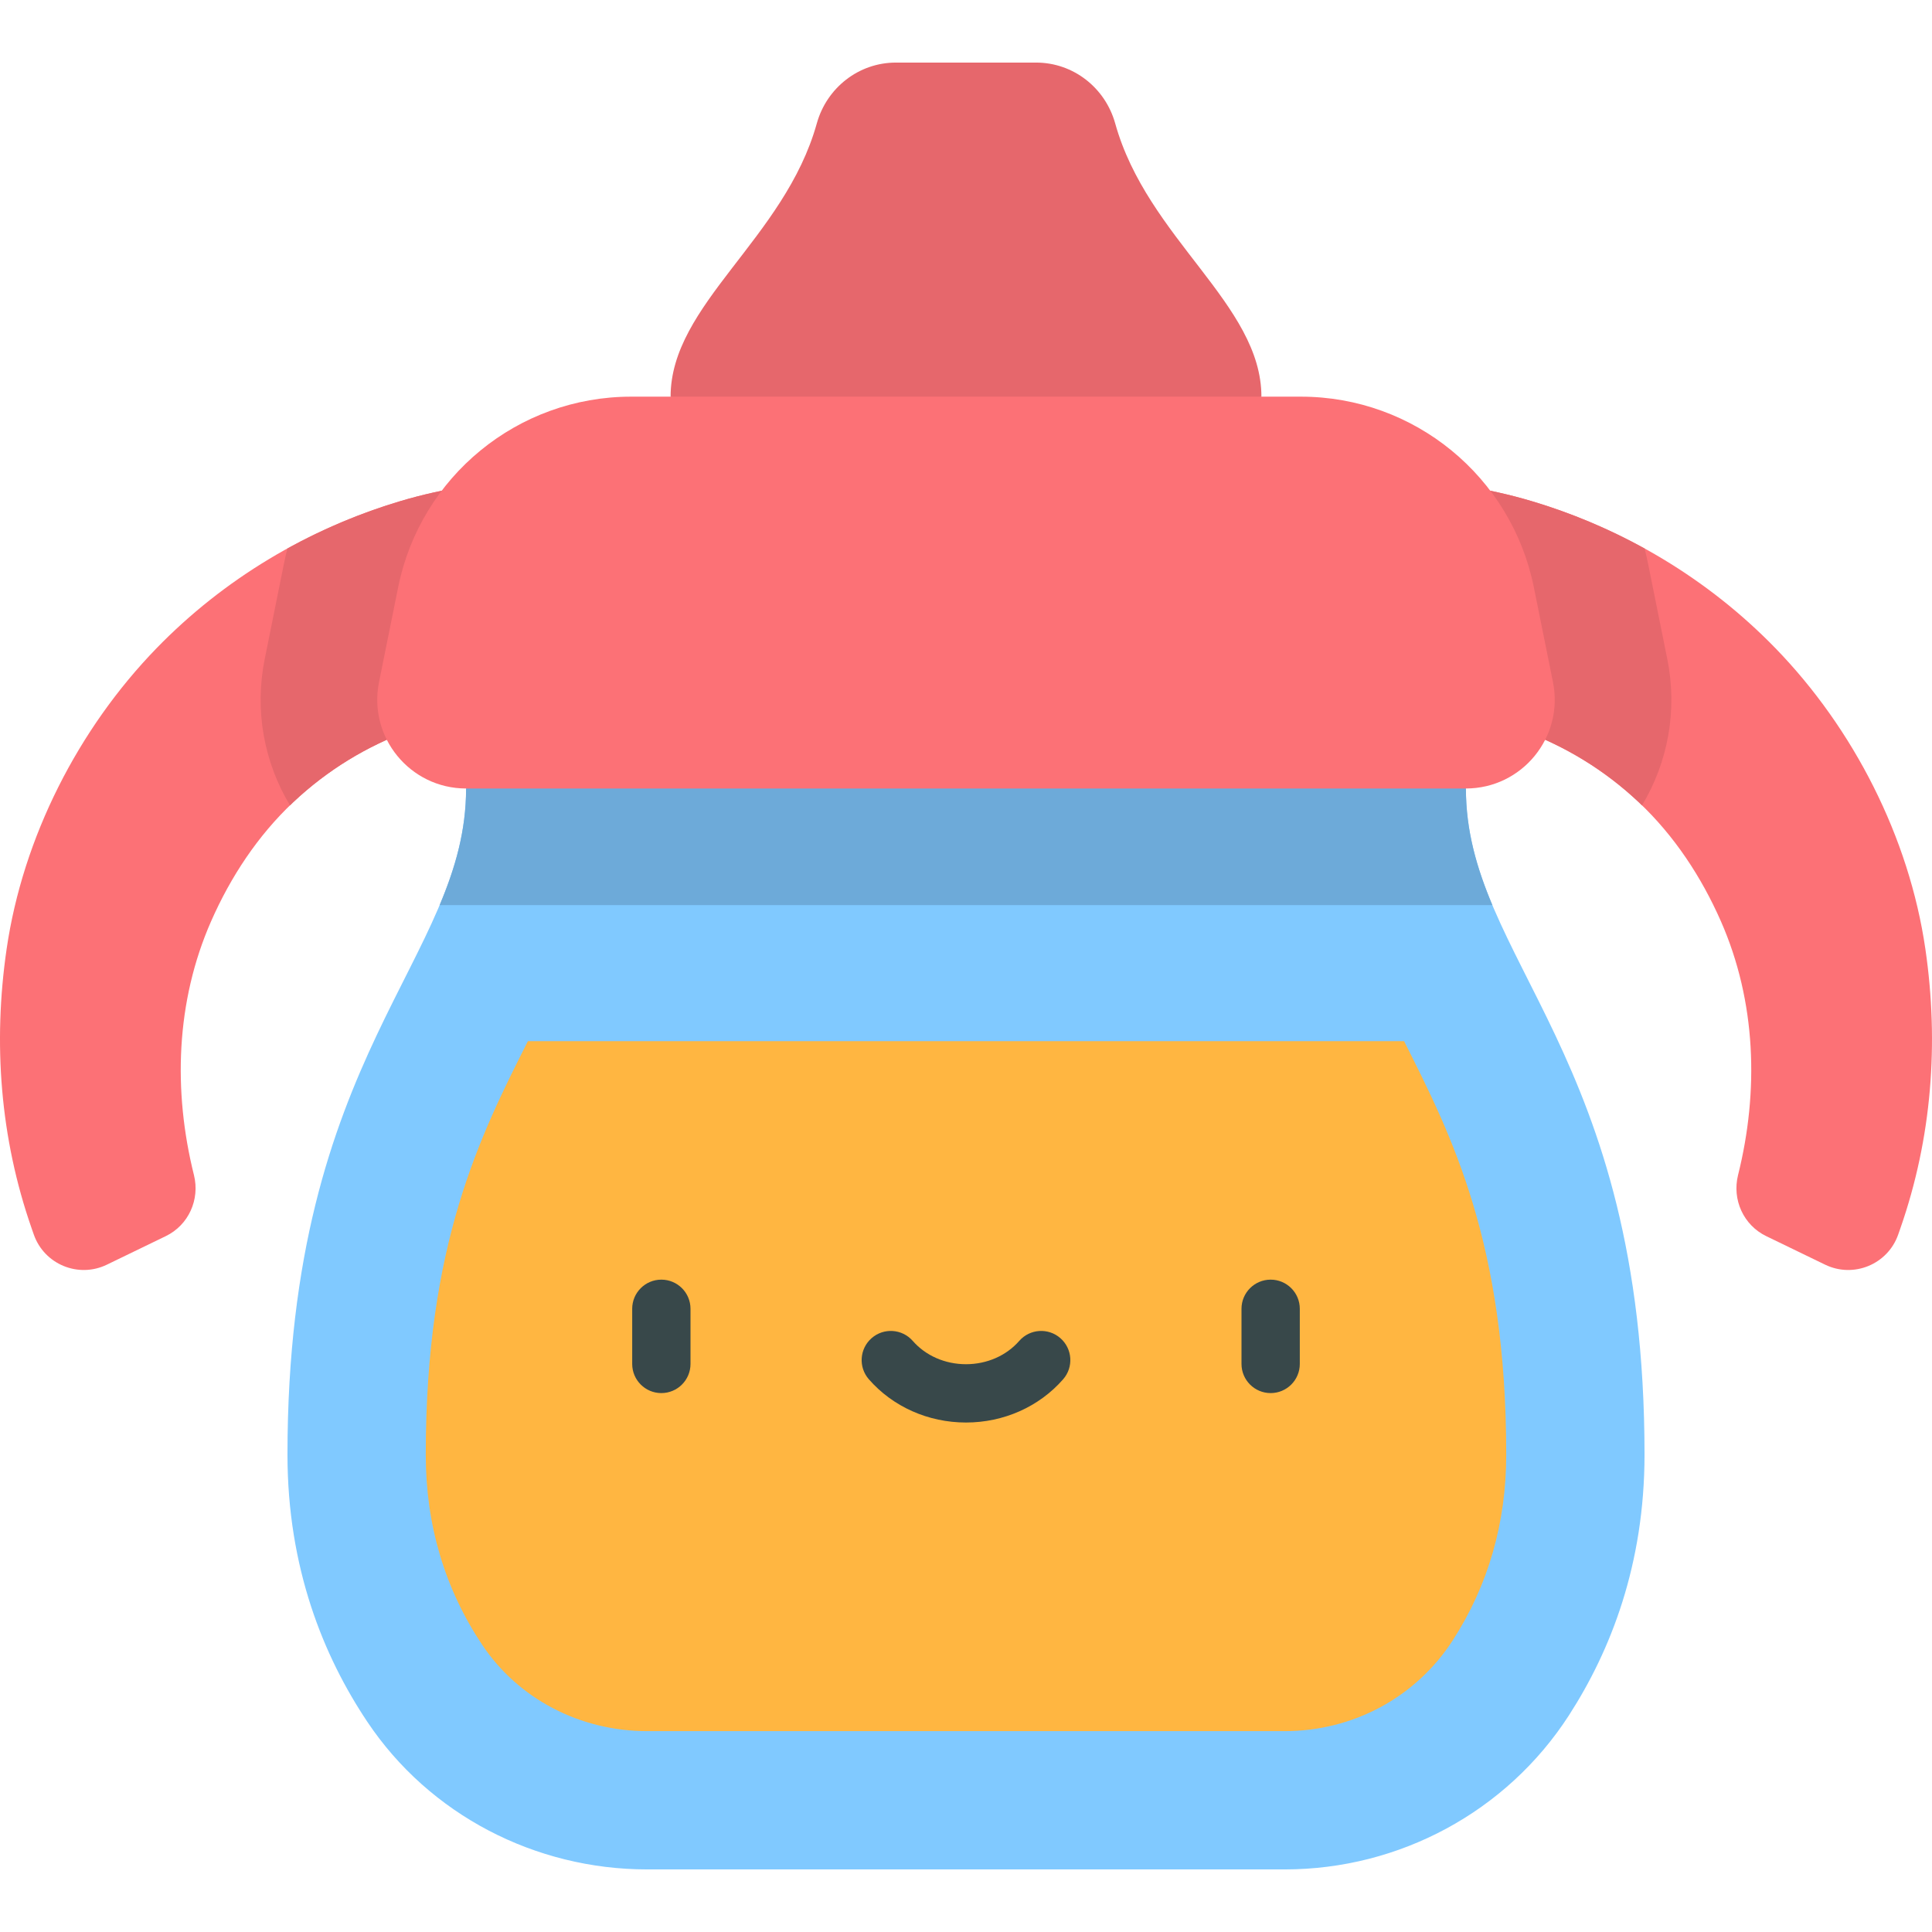
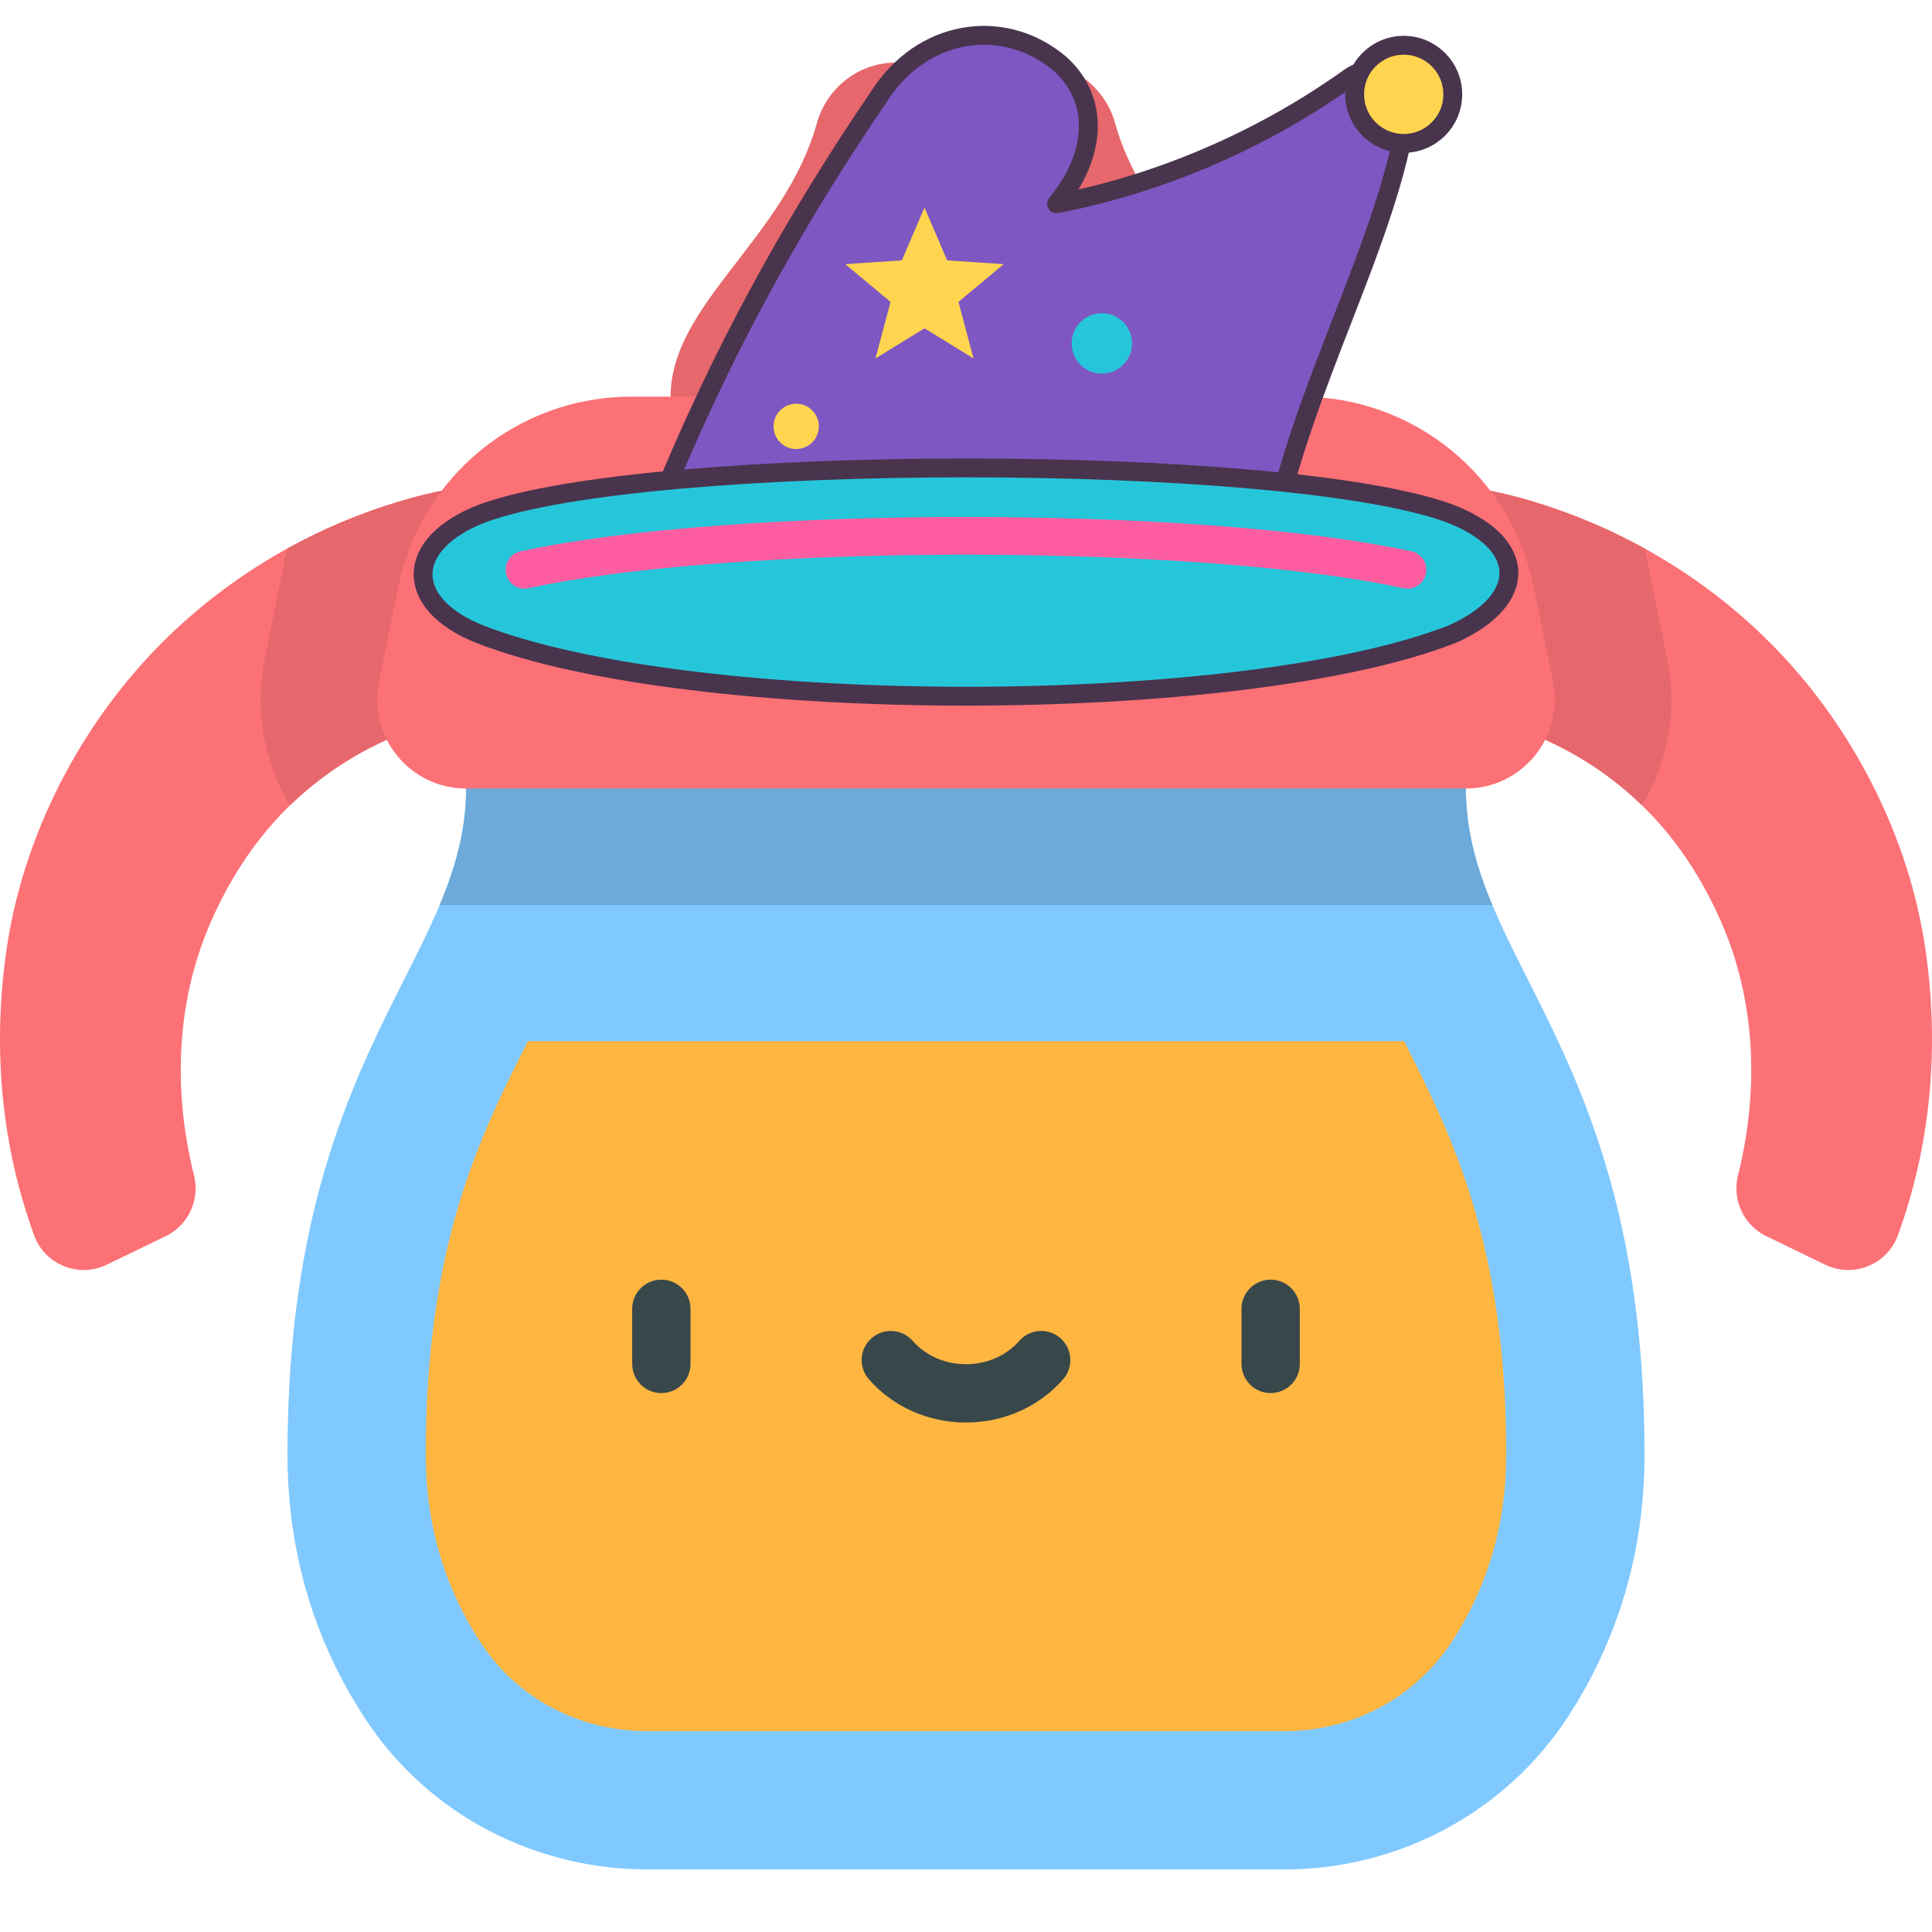
<svg xmlns="http://www.w3.org/2000/svg" version="1.1" id="Capa_1" x="0px" y="0px" viewBox="0 0 511.999 511.999" style="enable-background:new 0 0 511.999 511.999;" xml:space="preserve">
  <path style="fill:#E6676C;" d="M295.543,32.719c-2.639-9.479-11.13-16.134-20.969-16.134h-37.148c-9.84,0-18.33,6.655-20.969,16.134  c-8.503,30.539-38.742,47.901-38.742,72.4l78.286,51.918l78.286-51.918C334.285,80.621,304.045,63.258,295.543,32.719z" />
  <g>
    <path style="fill:#FC7176;" d="M145.216,126.588c0,0-0.968,0.063-2.783,0.181c-12.325,0.803-24.579,2.515-36.436,6.064   c-24.435,7.314-46.691,20.619-64.478,38.919c-20.771,21.37-35.457,50.184-39.764,79.739c-3.636,24.945-1.712,50.119,6.612,73.985   c0.071,0.205,0.284,0.818,0.593,1.697c2.776,7.907,11.82,11.631,19.361,7.978l15.617-7.566c6.035-2.924,9.082-9.687,7.459-16.192   c-5.556-22.252-4.813-45.986,4.553-67.263c5.183-11.773,12.335-22.637,21.717-31.495c18.236-17.216,41.876-25.202,66.694-25.154   c1.818,0.003,2.788,0.005,2.788,0.005L145.216,126.588z" />
    <path style="fill:#FC7176;" d="M366.783,126.588c0,0,0.968,0.063,2.783,0.181c12.325,0.803,24.579,2.515,36.436,6.064   c24.435,7.314,46.691,20.619,64.478,38.919c20.771,21.37,35.457,50.184,39.764,79.739c3.635,24.945,1.712,50.119-6.612,73.985   c-0.071,0.205-0.284,0.818-0.593,1.697c-2.776,7.907-11.82,11.631-19.361,7.978l-15.617-7.566   c-6.035-2.924-9.082-9.687-7.458-16.192c5.556-22.252,4.813-45.986-4.553-67.263c-5.183-11.773-12.335-22.637-21.717-31.495   c-18.236-17.216-41.876-25.202-66.694-25.154c-1.818,0.003-2.788,0.005-2.788,0.005L366.783,126.588z" />
  </g>
  <path style="fill:#80C9FF;" d="M255.999,157.038l132.482,51.918c0,45.646,47.333,69.728,47.333,176.522  c0,29.102-8.965,51.98-20.067,69.155c-16.491,25.51-44.914,40.781-75.29,40.781H171.515c-29.673,0-57.697-14.468-74.184-39.139  c-11.595-17.349-21.147-40.758-21.147-70.796c0-106.794,47.333-130.875,47.333-176.522L255.999,157.038z" />
  <g>
    <path style="fill:#E6676C;" d="M369.567,126.769c-1.815-0.118-2.783-0.181-2.783-0.181l-1.933,60.899c0,0,0.969-0.002,2.788-0.005   c24.818-0.048,48.458,7.937,66.694,25.154c0.278,0.263,0.535,0.543,0.809,0.809c6.969-11.57,9.423-25.322,6.709-38.786   l-5.066-25.122c-0.283-1.404-0.6-2.795-0.944-4.173c-9.434-5.208-19.434-9.416-29.836-12.529   C394.145,129.284,381.892,127.572,369.567,126.769z" />
    <path style="fill:#E6676C;" d="M147.148,187.488l-1.933-60.899c0,0-0.968,0.063-2.783,0.181   c-12.325,0.803-24.579,2.515-36.436,6.064c-10.401,3.113-20.402,7.323-29.836,12.529c-0.344,1.378-0.66,2.769-0.944,4.173   l-5.065,25.122c-2.716,13.464-0.262,27.216,6.708,38.785c0.274-0.266,0.531-0.546,0.809-0.808   c18.236-17.216,41.876-25.202,66.694-25.154C146.179,187.486,147.148,187.488,147.148,187.488z" />
  </g>
  <path style="fill:#6DAAD9;" d="M388.482,208.956l-132.482-51.918l-132.482,51.918c0,11.074-2.791,20.881-7.01,30.905h278.985  C391.272,229.837,388.482,220.032,388.482,208.956z" />
  <path style="fill:#FC7176;" d="M411.553,180.768l-5.066-25.123c-5.927-29.389-31.751-50.526-61.733-50.526h-177.51  c-29.981,0-55.805,21.136-61.733,50.526l-5.066,25.123c-2.939,14.574,8.203,28.189,23.071,28.189H388.48  C403.349,208.956,414.492,195.342,411.553,180.768z" />
  <path style="fill:#FFB641;" d="M372.102,275.919c12.688,25.169,27.068,53.697,27.068,109.56c0,18.114-4.777,34.688-14.198,49.261  c-9.726,15.047-26.367,24.029-44.514,24.029H171.515c-17.81,0-34.153-8.543-43.718-22.855  c-9.932-14.862-14.969-31.831-14.969-50.435c0-55.863,14.38-84.389,27.067-109.56h232.206V275.919z" />
  <g>
    <path style="fill:#38484A;" d="M175.264,369.182c-4.267,0-7.726-3.459-7.726-7.726v-14.612c0-4.267,3.459-7.726,7.726-7.726   c4.267,0,7.726,3.459,7.726,7.726v14.612C182.99,365.723,179.531,369.182,175.264,369.182z" />
    <path style="fill:#38484A;" d="M336.735,369.182c-4.267,0-7.726-3.459-7.726-7.726v-14.612c0-4.267,3.459-7.726,7.726-7.726   s7.726,3.459,7.726,7.726v14.612C344.461,365.723,341.002,369.182,336.735,369.182z" />
    <path style="fill:#38484A;" d="M255.999,376.982c-9.996,0-19.38-4.176-25.744-11.458c-2.808-3.213-2.481-8.094,0.732-10.902   s8.094-2.481,10.902,0.732c3.429,3.924,8.572,6.175,14.109,6.175s10.679-2.251,14.109-6.175c2.808-3.213,7.689-3.541,10.902-0.732   c3.213,2.808,3.541,7.689,0.732,10.902C275.379,372.805,265.995,376.982,255.999,376.982z" />
  </g>
  <g>
</g>
  <g>
</g>
  <g>
</g>
  <g>
</g>
  <g>
</g>
  <g>
</g>
  <g>
</g>
  <g>
</g>
  <g>
</g>
  <g>
</g>
  <g>
</g>
  <g>
</g>
  <g>
</g>
  <g>
</g>
  <g>
</g>
+   <g id="fantastically-silly-hat" stroke="#49344D" stroke-width="5" stroke-linejoin="round">
+     <path fill="#7E57C2" d="M171,143 C187,102 206,65 234,24 C246,7 267,5 281,17 C292,27 290,42 280,54 C306,49 333,38 357,21 C365,15 374,20 373,29 C368,64 345,102 337,143 Z" />
+     <circle cx="372" cy="25" r="13" fill="#FFD54F" />
+     <path fill="#FFD54F" stroke="none" d="M245,55 L251,69 L266,70 L254,80 L258,95 L245,87 L232,95 L236,80 L224,70 L239,69 Z" />
+     <circle cx="292" cy="91" r="8" fill="#26C6DA" stroke="none" />
+     <circle cx="211" cy="113" r="6" fill="#FFD54F" stroke="none" />
+     <path fill="#26C6DA" d="M128,136 C172,120 340,120 384,136 C405,144 405,159 385,168 C329,190 183,190 127,168 C107,160 107,144 128,136 Z" />
+     <path fill="none" stroke="#FF5DA2" stroke-width="10" stroke-linecap="round" d="M139,151 C194,139 318,139 373,151" />
+   </g>
</svg>
